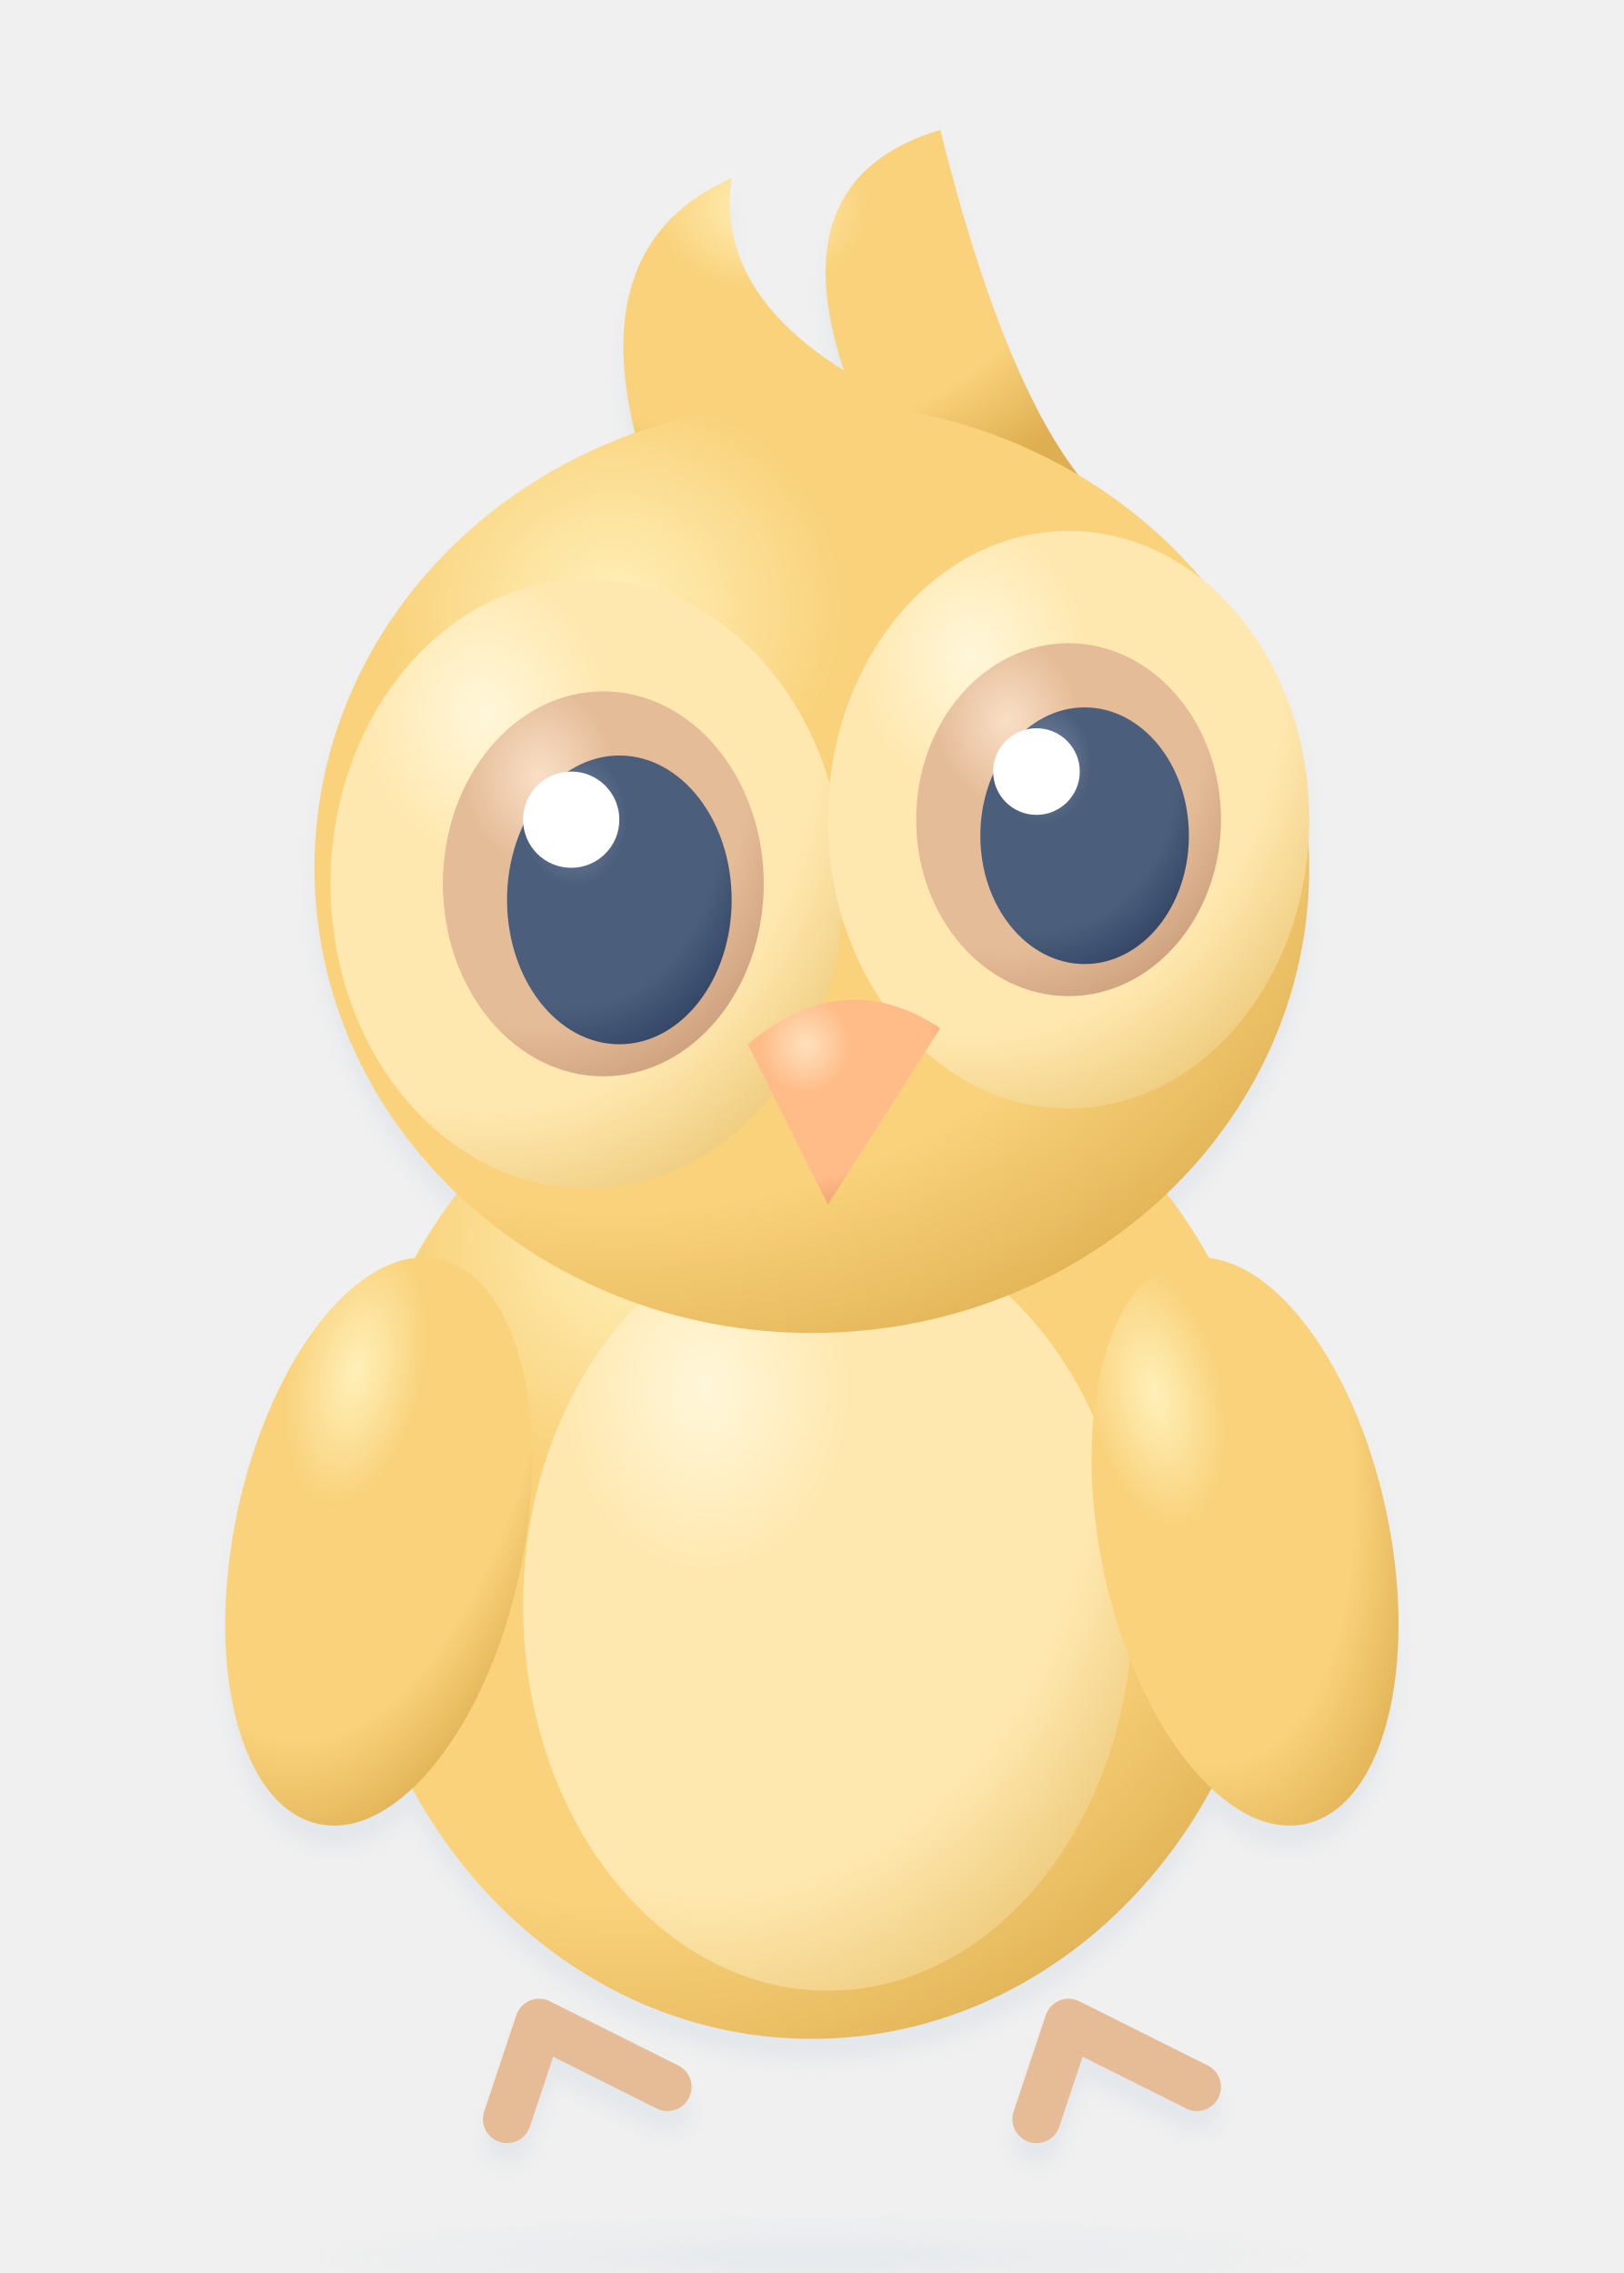
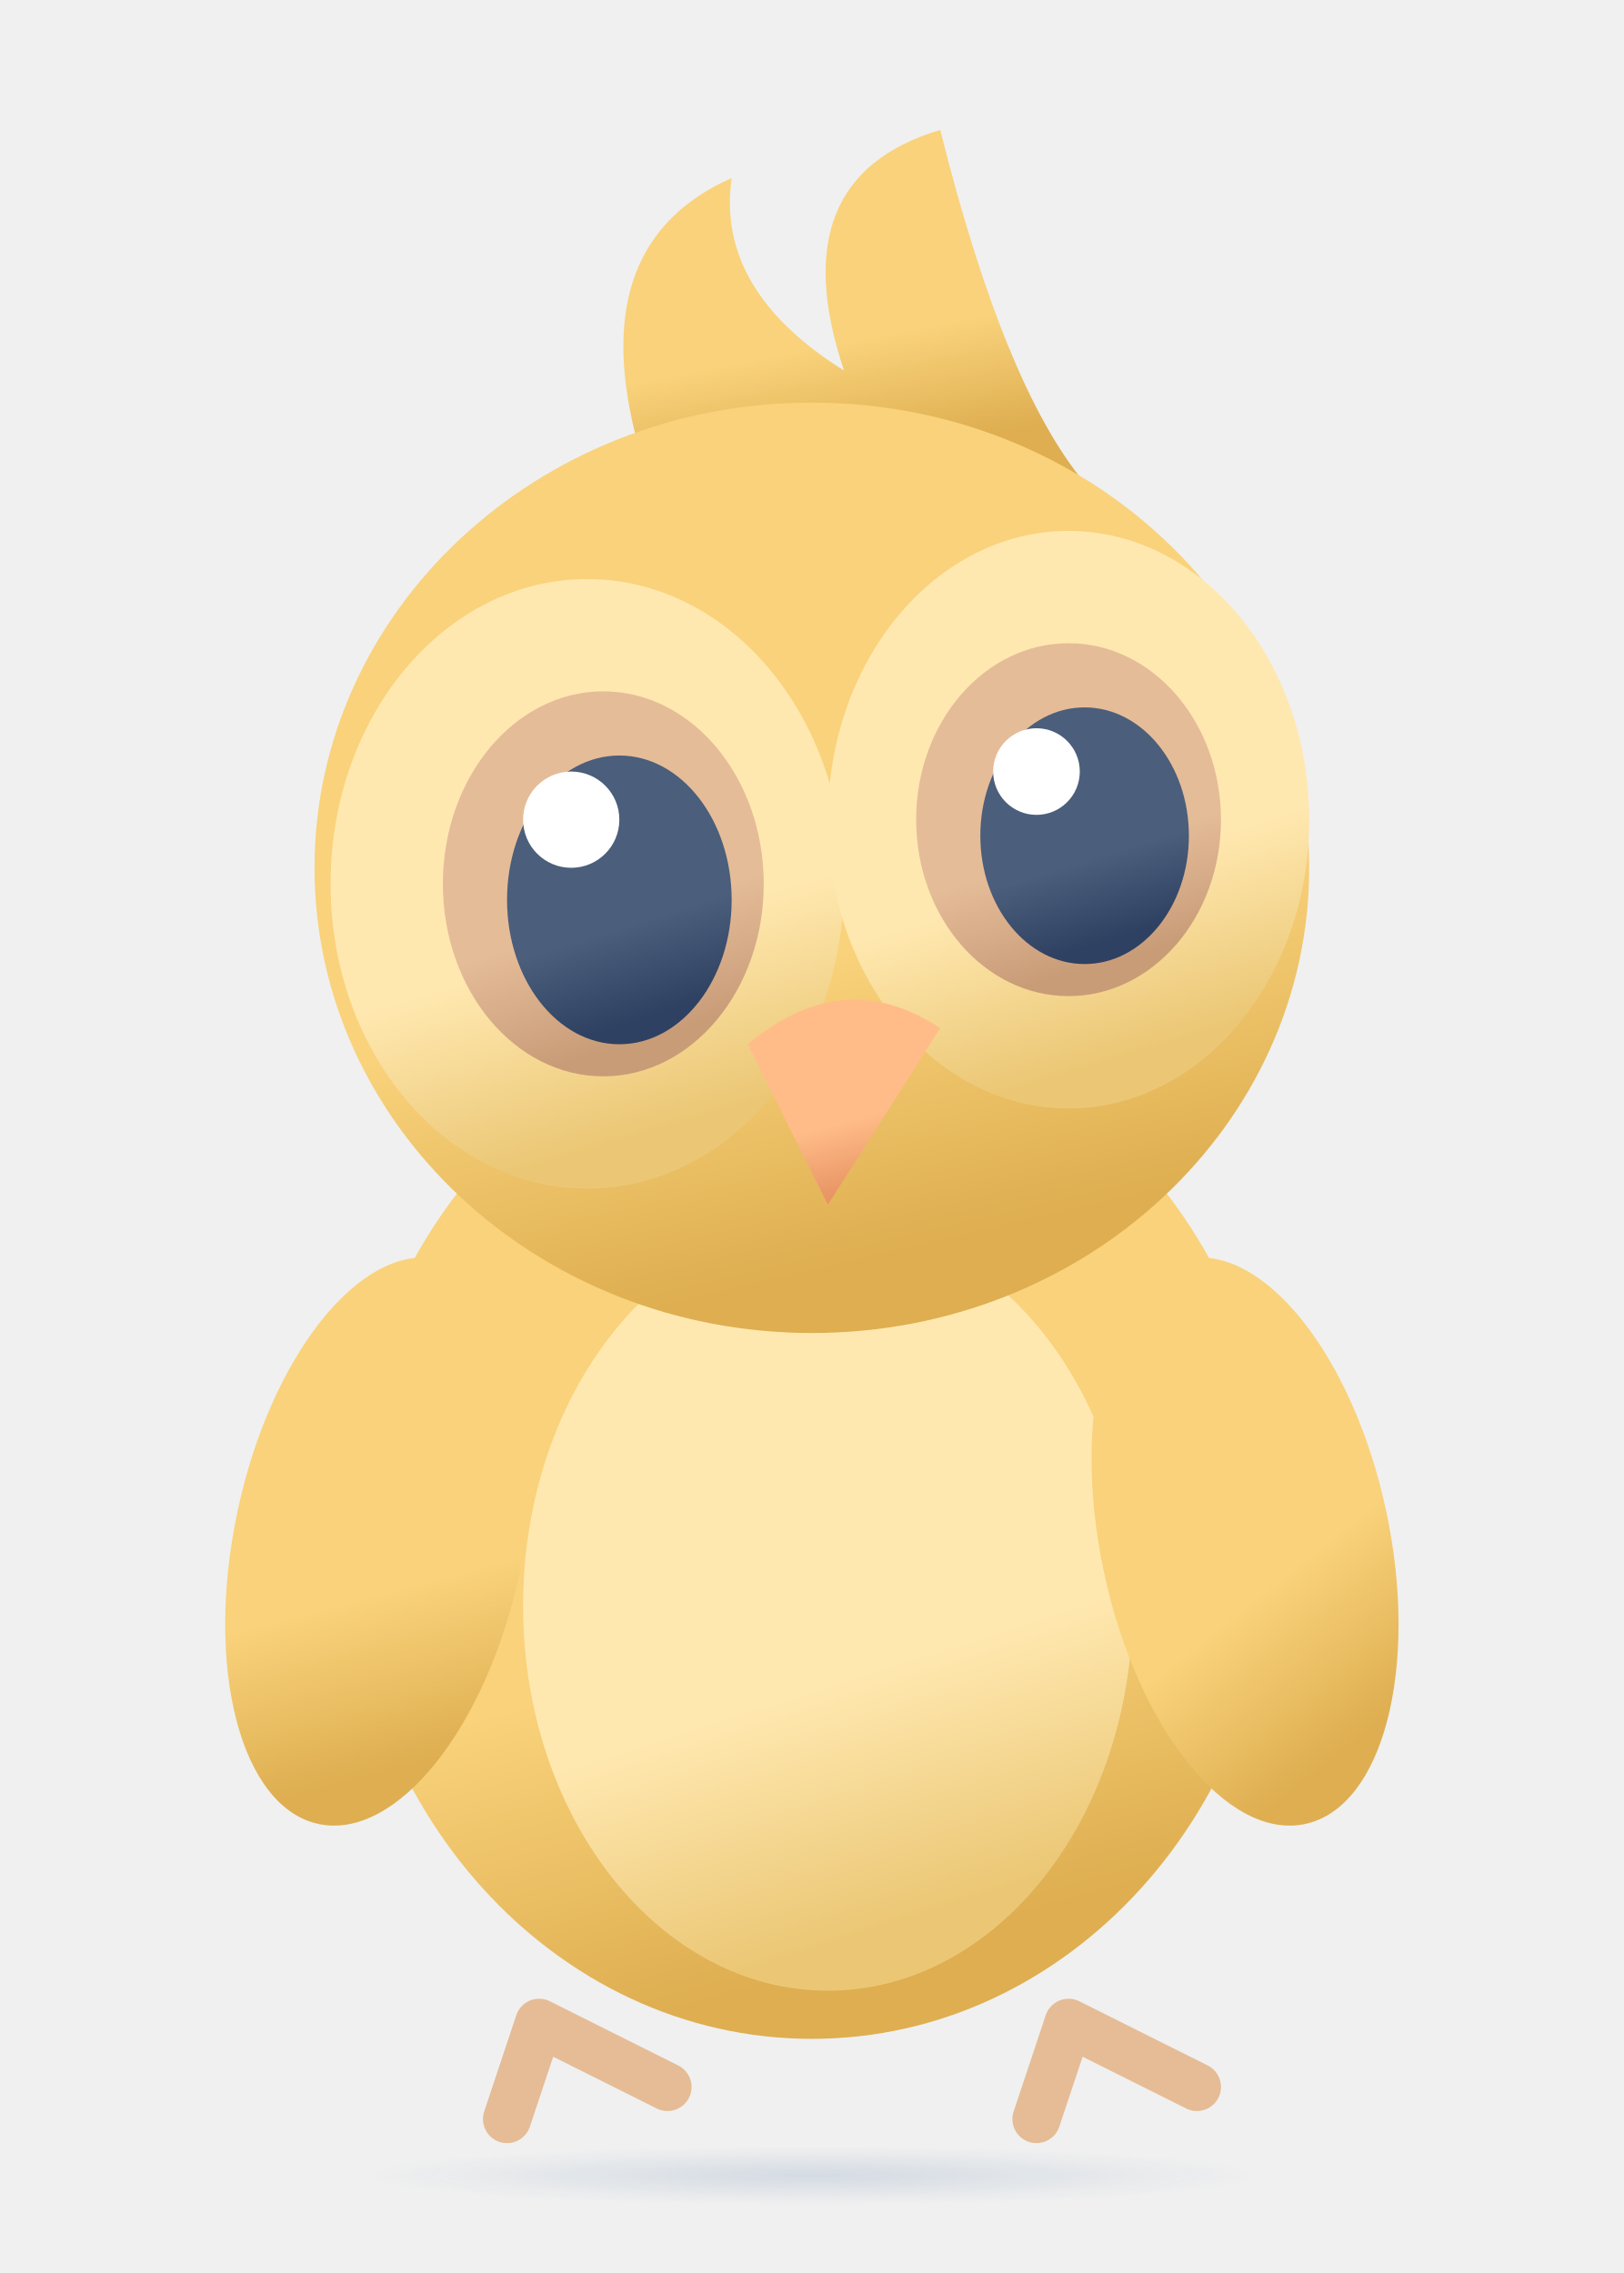
<svg xmlns="http://www.w3.org/2000/svg" viewBox="0 0 100 140" width="100" height="140" preserveAspectRatio="xMidYMid meet">
  <defs>
-     <radialGradient id="gold" cx="30%" cy="22%" r="90%">
-       <stop stop-color="#fff0b9" />
-       <stop offset=".26" stop-color="#f9d27b" />
-       <stop offset=".72" stop-color="#f9d27b" />
+     <linearGradient id="gold" x1="0" y1="0" x2=".25" y2="1">
+       <stop stop-color="#f9d27b" />
+       <stop offset=".68" stop-color="#f9d27b" />
      <stop offset="1" stop-color="#deae50" />
+     </linearGradient>
+     <linearGradient id="cream" x1="0" y1="0" x2=".25" y2="1">
+       <stop stop-color="#ffe8b0" />
+       <stop offset=".68" stop-color="#ffe8b0" />
+       <stop offset="1" stop-color="#ebc775" />
+     </linearGradient>
+     <linearGradient id="brown" x1="0" y1="0" x2=".25" y2="1">
+       <stop stop-color="#e5bc98" />
+       <stop offset=".68" stop-color="#e5bc98" />
+       <stop offset="1" stop-color="#c99c78" />
+     </linearGradient>
+     <linearGradient id="dark" x1="0" y1="0" x2=".25" y2="1">
+       <stop stop-color="#4b5e7b" />
+       <stop offset=".68" stop-color="#4b5e7b" />
+       <stop offset="1" stop-color="#2e4162" />
+     </linearGradient>
+     <linearGradient id="orange" x1="0" y1="0" x2=".25" y2="1">
+       <stop stop-color="#ffbc88" />
+       <stop offset=".68" stop-color="#ffbc88" />
+       <stop offset="1" stop-color="#e99565" />
+     </linearGradient>
+     <radialGradient id="floor-shadow">
+       <stop stop-color="#6486ad" stop-opacity=".2" />
+       <stop offset=".5" stop-color="#6486ad" stop-opacity=".1" />
+       <stop offset="1" stop-color="#6486ad" stop-opacity="0" />
    </radialGradient>
-     <radialGradient id="cream" cx="30%" cy="22%" r="90%">
-       <stop stop-color="#fff7da" />
-       <stop offset=".26" stop-color="#ffe8b0" />
-       <stop offset=".72" stop-color="#ffe8b0" />
-       <stop offset="1" stop-color="#ebc775" />
-     </radialGradient>
-     <radialGradient id="brown" cx="30%" cy="22%" r="90%">
-       <stop stop-color="#f9dfc6" />
-       <stop offset=".26" stop-color="#e5bc98" />
-       <stop offset=".72" stop-color="#e5bc98" />
-       <stop offset="1" stop-color="#c99c78" />
-     </radialGradient>
-     <radialGradient id="dark" cx="30%" cy="22%" r="90%">
-       <stop stop-color="#7b8ba4" />
-       <stop offset=".26" stop-color="#4b5e7b" />
-       <stop offset=".72" stop-color="#4b5e7b" />
-       <stop offset="1" stop-color="#2e4162" />
-     </radialGradient>
-     <radialGradient id="orange" cx="30%" cy="22%" r="90%">
-       <stop stop-color="#ffe0bd" />
-       <stop offset=".26" stop-color="#ffbc88" />
-       <stop offset=".72" stop-color="#ffbc88" />
-       <stop offset="1" stop-color="#e99565" />
-     </radialGradient>
-     <radialGradient id="floor-shadow">
-       <stop stop-color="#9db9d8" stop-opacity=".12" />
-       <stop offset=".6" stop-color="#9db9d8" stop-opacity=".05" />
-       <stop offset="1" stop-color="#9db9d8" stop-opacity="0" />
-     </radialGradient>
-     <filter id="object-shadow" filterUnits="userSpaceOnUse" x="-10" y="-10" width="120" height="164" color-interpolation-filters="sRGB">
-       <feGaussianBlur in="SourceAlpha" stdDeviation=".55" result="soft-shadow" />
-       <feOffset in="soft-shadow" dy="1.4" result="offset-shadow" />
-       <feFlood flood-color="#96acce" flood-opacity=".14" />
-       <feComposite in2="offset-shadow" operator="in" />
-       <feMerge>
-         <feMergeNode />
-         <feMergeNode in="SourceGraphic" />
-       </feMerge>
-     </filter>
  </defs>
-   <ellipse cx="50.0" cy="139" rx="32.0" ry="2.7" fill="url(#floor-shadow)" />
-   <g filter="url(#object-shadow)">
-     <g id="item-model" transform="translate(-0.390438 -0.89243) scale(0.988048)">
-       <ellipse cx="51" cy="96" rx="29" ry="32" fill="url(#gold)" />
-       <ellipse cx="52" cy="101" rx="19" ry="24" fill="url(#cream)" />
-       <ellipse cx="24" cy="97" rx="9" ry="18" fill="url(#gold)" transform="rotate(12 24 97)" />
-       <ellipse cx="78" cy="97" rx="9" ry="18" fill="url(#gold)" transform="rotate(-12 78 97)" />
-       <path d="M40 28 Q37 16 46 12 Q45 19 53 24 Q49 12 59 9 Q63 25 68 31Z" fill="url(#gold)" />
-       <ellipse cx="51" cy="55" rx="31" ry="29" fill="url(#gold)" />
-       <ellipse cx="37" cy="56" rx="16" ry="19" fill="url(#cream)" />
-       <ellipse cx="67" cy="52" rx="15" ry="18" fill="url(#cream)" />
-       <ellipse cx="38" cy="56" rx="10" ry="12" fill="url(#brown)" />
-       <ellipse cx="67" cy="52" rx="9.5" ry="11" fill="url(#brown)" />
-       <ellipse cx="39" cy="57" rx="7" ry="9" fill="url(#dark)" />
-       <ellipse cx="68" cy="53" rx="6.5" ry="8" fill="url(#dark)" />
-       <circle cx="36" cy="52" r="3" fill="#fff" />
-       <circle cx="65" cy="49" r="2.7" fill="#fff" />
-       <path d="M47 66 Q53 61 59 65 L52 76Z" fill="url(#orange)" />
-       <path d="M34 127 L32 133 M34 127 L42 131 M67 127 L65 133 M67 127 L75 131" fill="none" stroke="#e5bc95" stroke-width="3" stroke-linecap="round" stroke-linejoin="round" />
-     </g>
+   <ellipse cx="50.0" cy="134" rx="28" ry="1.8" fill="url(#floor-shadow)" />
+   <g id="item-model" transform="translate(-0.390438 -0.89243) scale(0.988048)">
+     <ellipse cx="51" cy="96" rx="29" ry="32" fill="url(#gold)" />
+     <ellipse cx="52" cy="101" rx="19" ry="24" fill="url(#cream)" />
+     <ellipse cx="24" cy="97" rx="9" ry="18" fill="url(#gold)" transform="rotate(12 24 97)" />
+     <ellipse cx="78" cy="97" rx="9" ry="18" fill="url(#gold)" transform="rotate(-12 78 97)" />
+     <path d="M40 28 Q37 16 46 12 Q45 19 53 24 Q49 12 59 9 Q63 25 68 31Z" fill="url(#gold)" />
+     <ellipse cx="51" cy="55" rx="31" ry="29" fill="url(#gold)" />
+     <ellipse cx="37" cy="56" rx="16" ry="19" fill="url(#cream)" />
+     <ellipse cx="67" cy="52" rx="15" ry="18" fill="url(#cream)" />
+     <ellipse cx="38" cy="56" rx="10" ry="12" fill="url(#brown)" />
+     <ellipse cx="67" cy="52" rx="9.5" ry="11" fill="url(#brown)" />
+     <ellipse cx="39" cy="57" rx="7" ry="9" fill="url(#dark)" />
+     <ellipse cx="68" cy="53" rx="6.5" ry="8" fill="url(#dark)" />
+     <circle cx="36" cy="52" r="3" fill="#fff" />
+     <circle cx="65" cy="49" r="2.7" fill="#fff" />
+     <path d="M47 66 Q53 61 59 65 L52 76Z" fill="url(#orange)" />
+     <path d="M34 127 L32 133 M34 127 L42 131 M67 127 L65 133 M67 127 L75 131" fill="none" stroke="#e5bc95" stroke-width="3" stroke-linecap="round" stroke-linejoin="round" />
  </g>
</svg>
